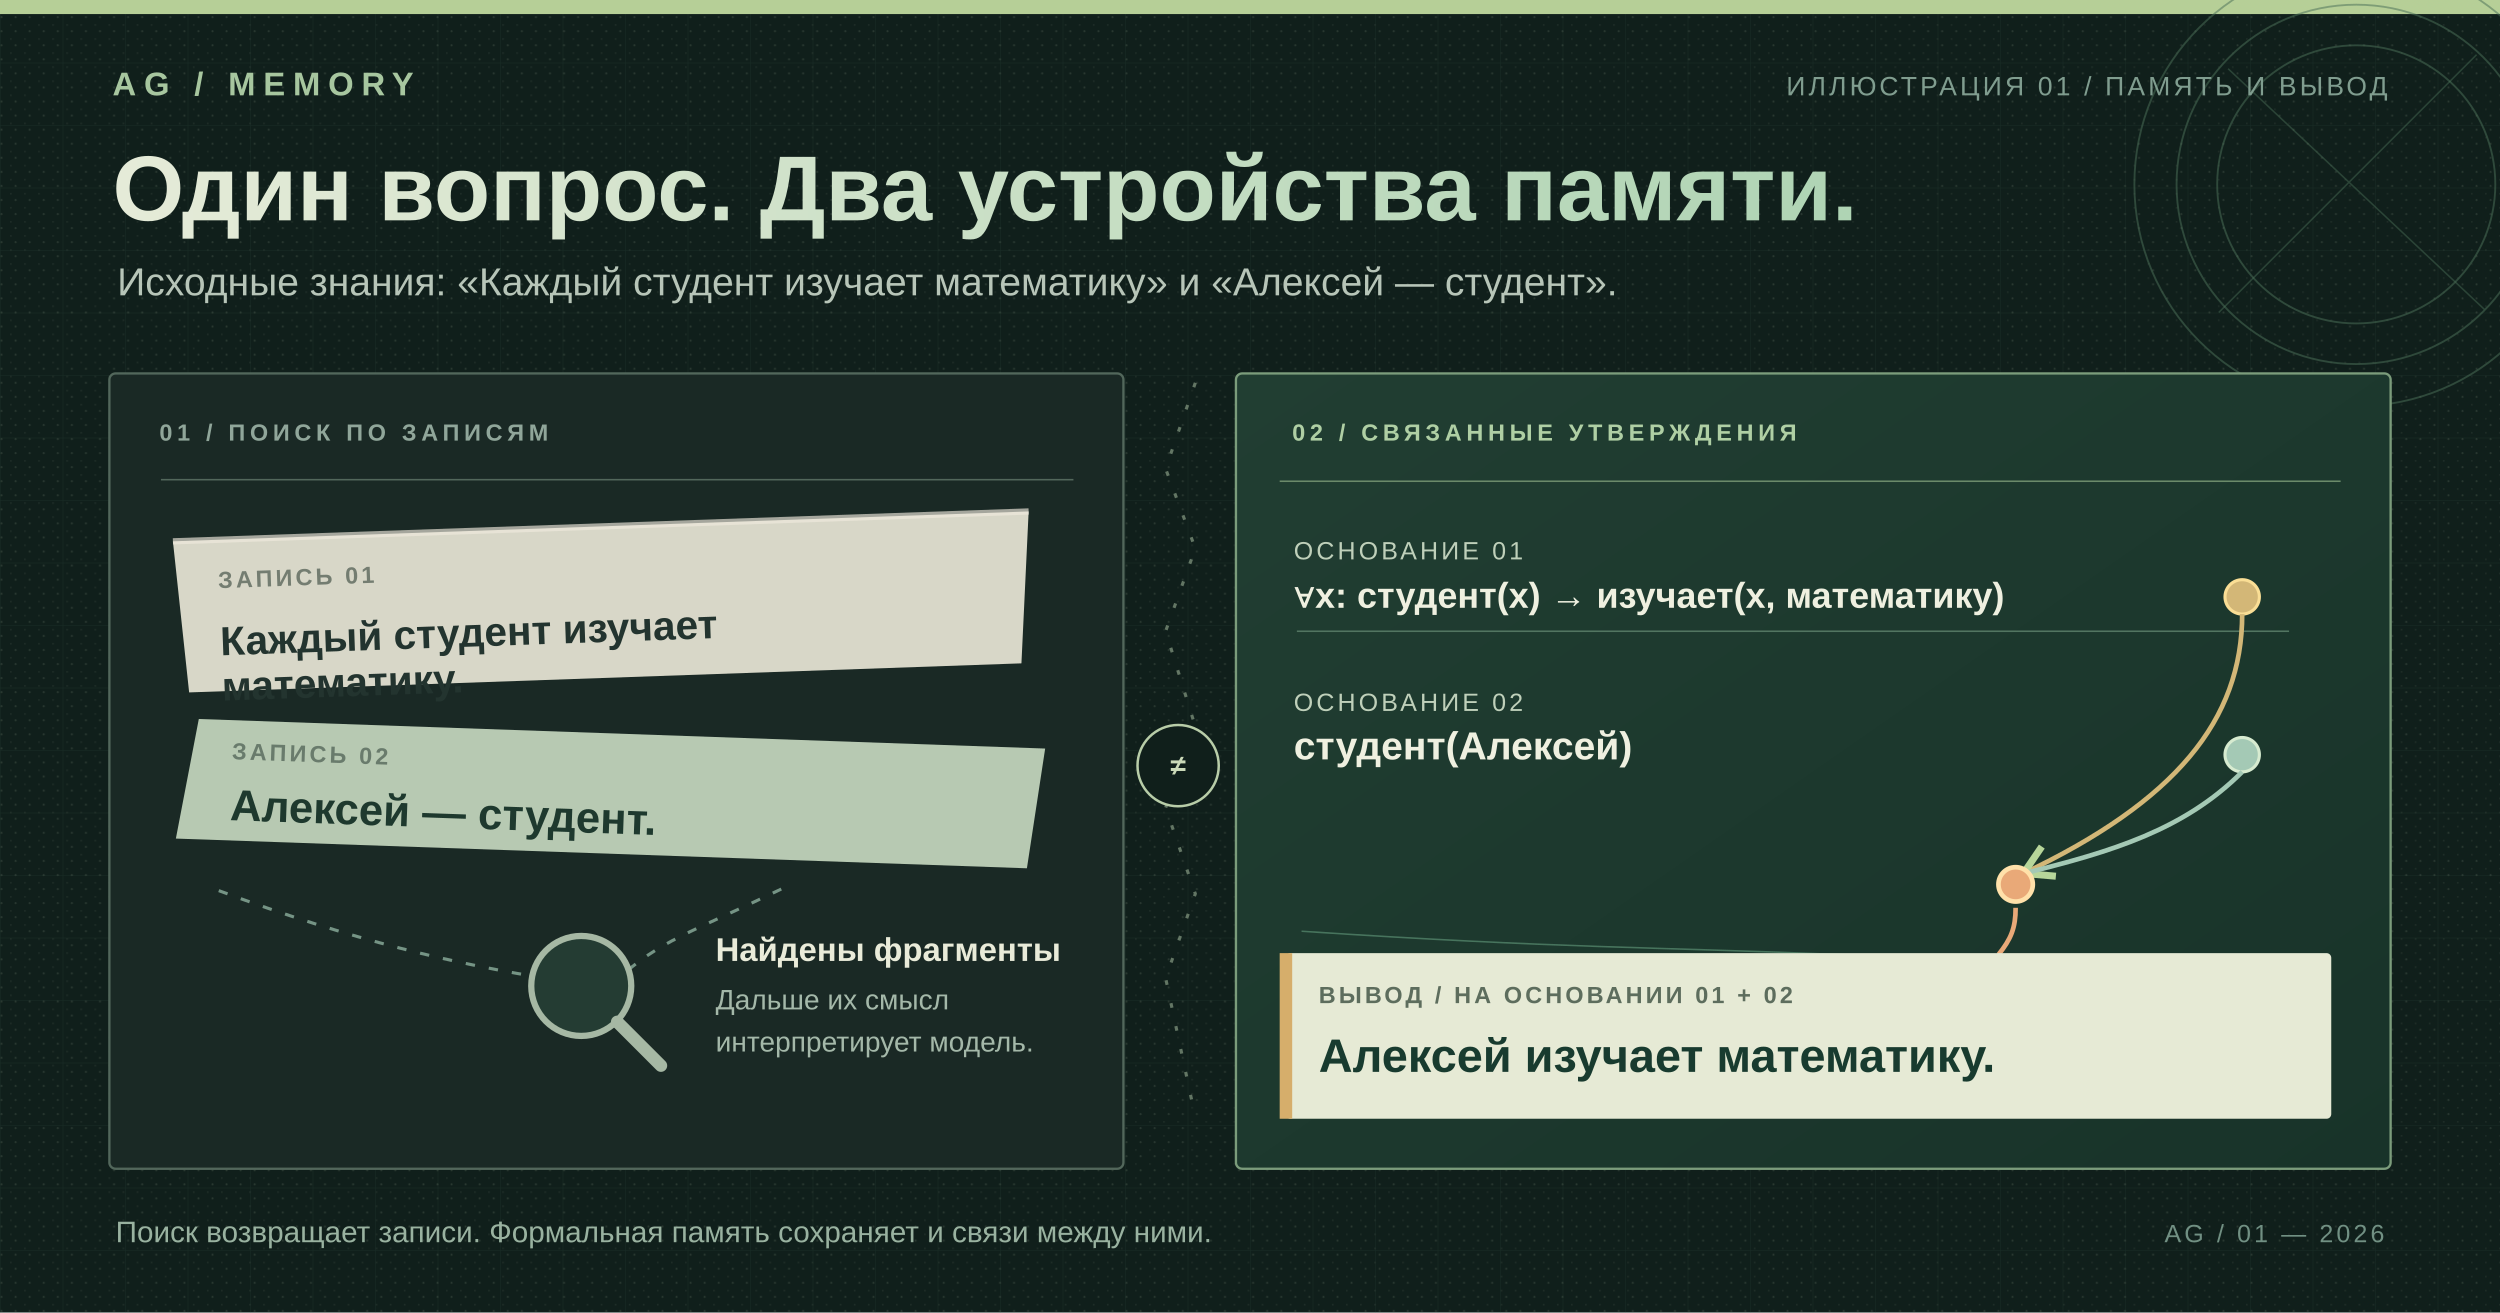
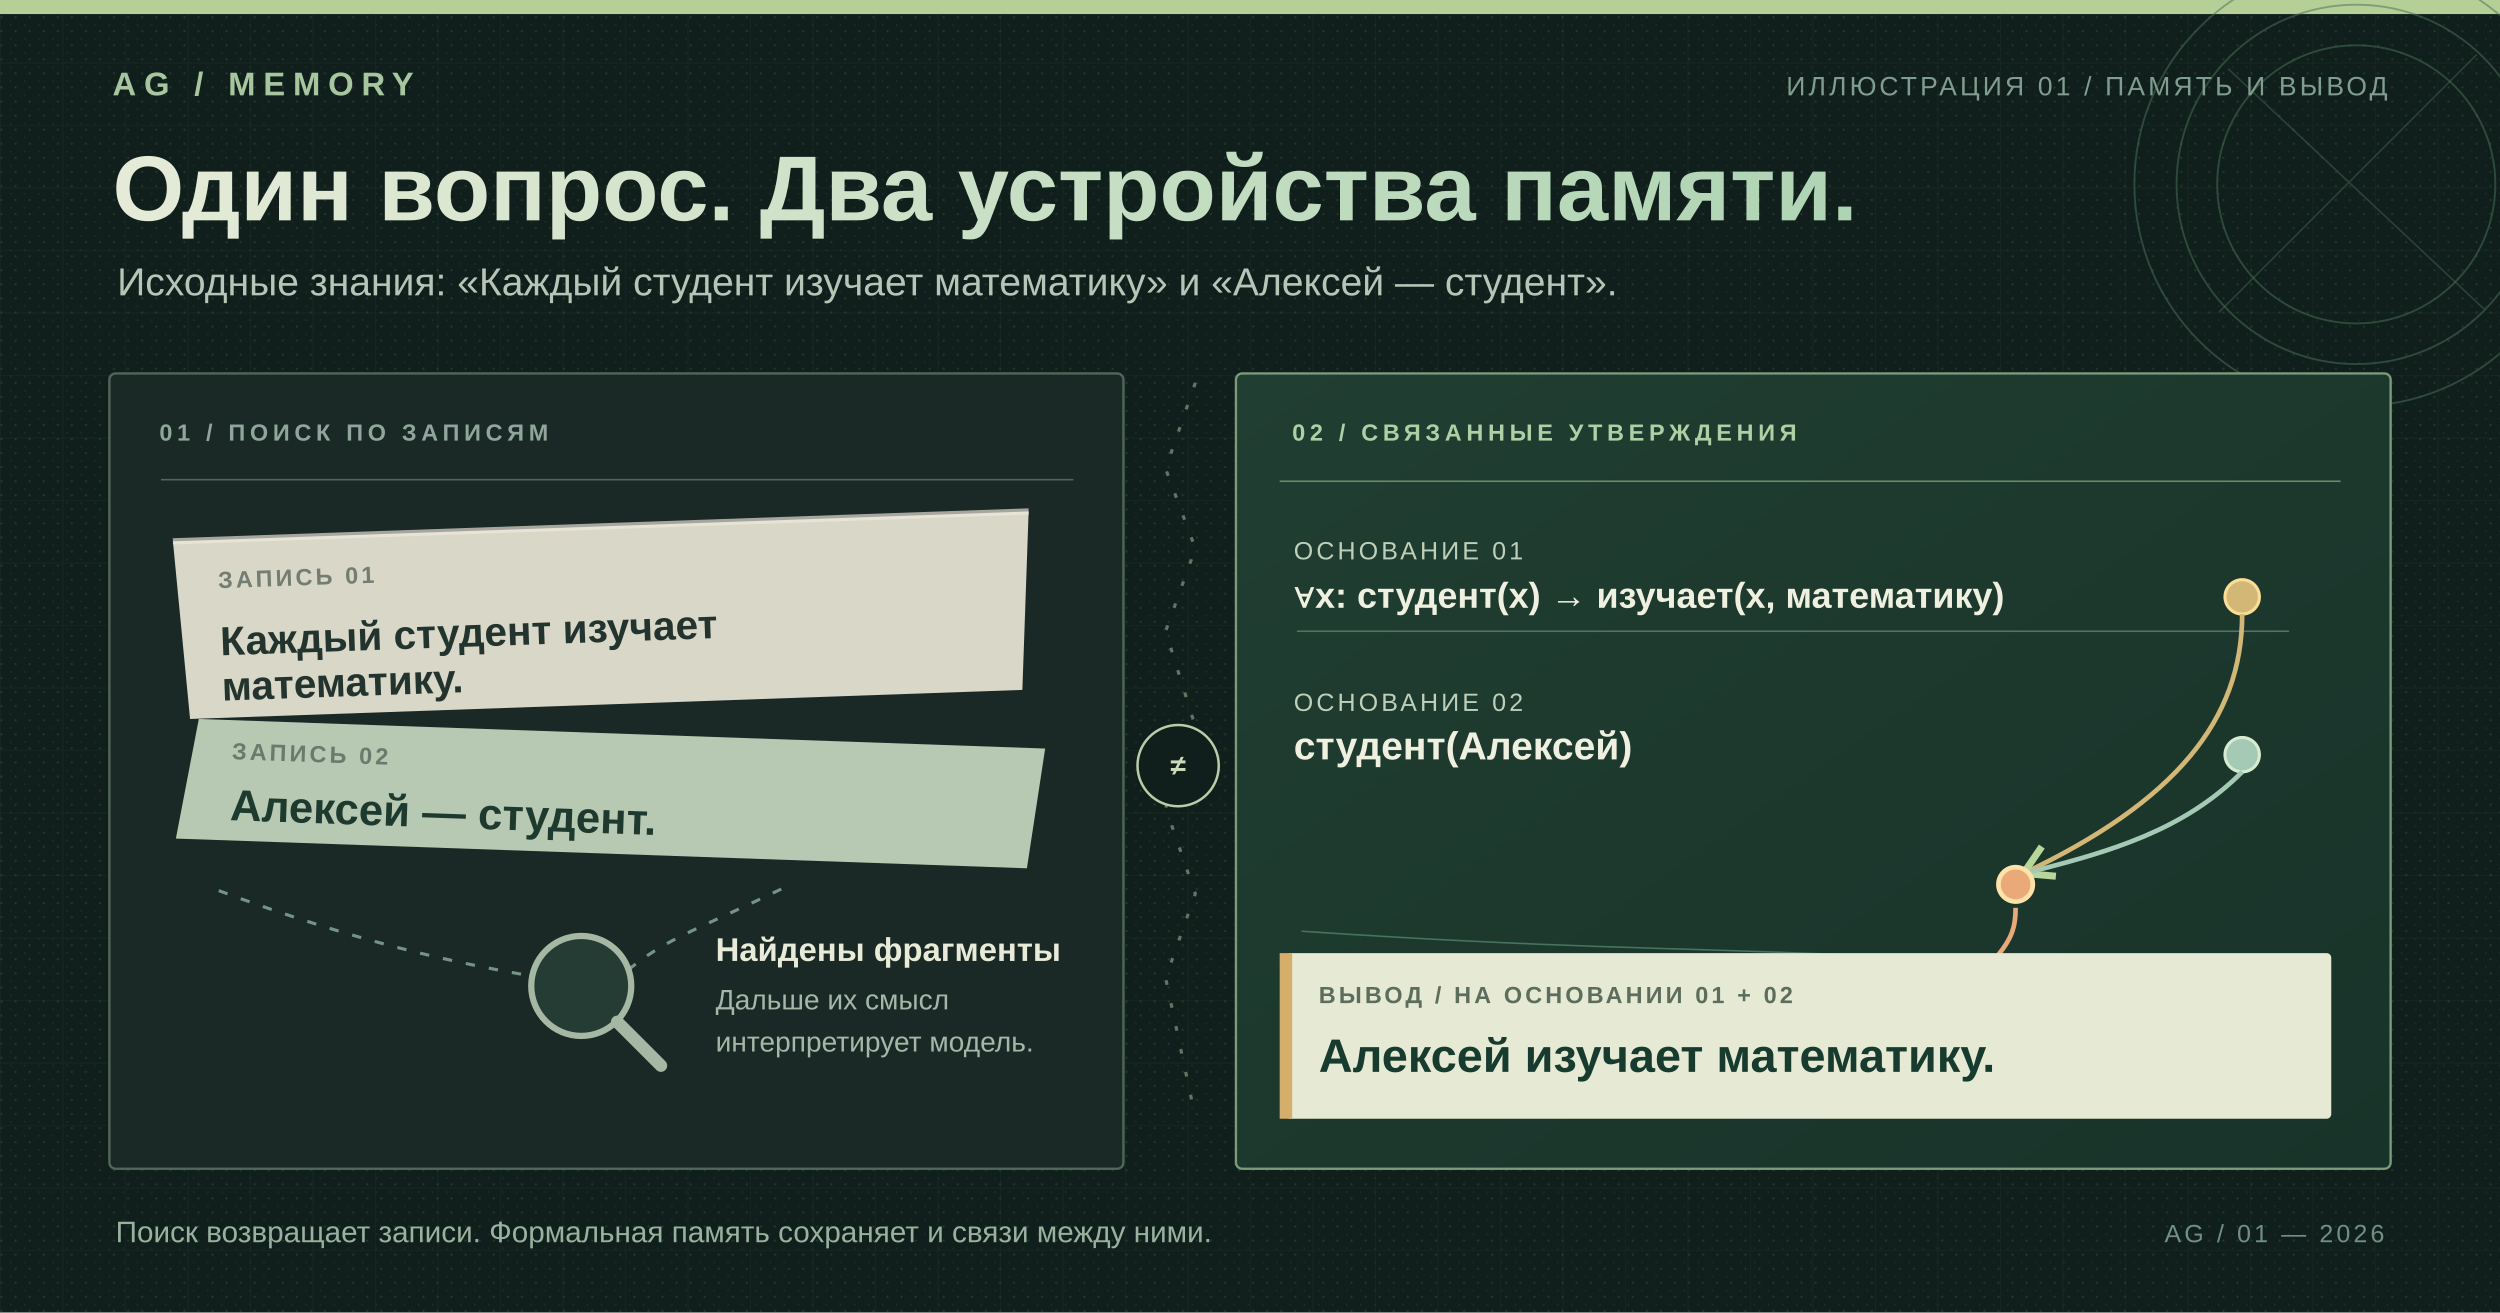
<svg xmlns="http://www.w3.org/2000/svg" width="1600" height="840" viewBox="0 0 1600 840" role="img" aria-labelledby="ttl desc">
  <defs>
    <pattern id="grid" width="40" height="40" patternUnits="userSpaceOnUse">
      <path d="M40 0H0V40" fill="none" stroke="#345347" stroke-width=".6" opacity=".28" />
    </pattern>
    <pattern id="grain" width="9" height="9" patternUnits="userSpaceOnUse">
      <circle cx="1" cy="2" r=".7" fill="#c5d3b5" opacity=".13" />
      <circle cx="7" cy="7" r=".55" fill="#c5d3b5" opacity=".1" />
    </pattern>
    <linearGradient id="rightPanel" x1="0" x2="1" y1="0" y2="1">
      <stop stop-color="#213e32" />
      <stop offset="1" stop-color="#183329" />
    </linearGradient>
    <linearGradient id="ink" x1="0" x2="1">
      <stop stop-color="#E5EBD8" />
      <stop offset="1" stop-color="#AFD4B4" />
    </linearGradient>
    <marker id="arr" markerWidth="9" markerHeight="9" refX="7" refY="4.5" orient="auto">
      <path d="M1 1 L7 4.5 L1 8" fill="none" stroke="#B7D69A" stroke-width="1.5" />
    </marker>
  </defs>
  <rect width="1600" height="840" fill="#101f1b" />
  <rect width="1600" height="840" fill="url(#grid)" />
  <rect width="1600" height="840" fill="url(#grain)" />
  <path d="M0 0H1600V9H0Z" fill="#B6CF97" />
  <circle cx="1508" cy="118" r="142" fill="none" stroke="#4b7058" stroke-width="1.2" opacity=".52" />
  <circle cx="1508" cy="118" r="115" fill="none" stroke="#4b7058" stroke-width="1.2" opacity=".52" />
  <circle cx="1508" cy="118" r="89" fill="none" stroke="#4b7058" stroke-width="1.2" opacity=".52" />
  <path d="M1420 200L1585 35M1426 44L1590 198" stroke="#4b7058" opacity=".45" />
  <text x="72" y="61" font-family="Arial,Helvetica,sans-serif" font-size="21" font-weight="700" fill="#A7C69F" letter-spacing="5">AG / MEMORY</text>
  <text x="1528" y="61" font-family="Arial,Helvetica,sans-serif" font-size="17" text-anchor="end" fill="#809D8F" letter-spacing="2">ИЛЛЮСТРАЦИЯ 01     /     ПАМЯТЬ И ВЫВОД</text>
  <text x="72" y="141" font-family="Arial,Helvetica,sans-serif" font-size="59" font-weight="700" fill="url(#ink)">Один вопрос. Два устройства памяти.</text>
  <text x="75" y="189" font-family="Arial,Helvetica,sans-serif" font-size="25" fill="#B7C5B8">Исходные знания: «Каждый студент изучает математику» и «Алексей — студент».</text>
  <rect x="70" y="239" width="649" height="509" rx="4" fill="#1A2925" stroke="#52675b" stroke-width="1.5" />
  <text x="102" y="282" font-family="Arial,Helvetica,sans-serif" font-size="15" font-weight="700" fill="#90A69A" letter-spacing="3">01   /   ПОИСК ПО ЗАПИСЯМ</text>
  <path d="M103 307H687" stroke="#52675b" />
  <g transform="rotate(-2 382 380)">
-     <path d="M112 337H660L652 434H119Z" fill="#D8D7C8" />
+     <path d="M112 337H660L652 451H119Z" fill="#D8D7C8" />
    <path d="M112 337H660" stroke="#f0eadd" stroke-width="4" opacity=".65" />
    <text x="140" y="368" font-family="Arial,Helvetica,sans-serif" font-size="15" font-weight="700" letter-spacing="2" fill="#747D71">ЗАПИСЬ 01</text>
    <text x="140" y="411" font-family="Arial,Helvetica,sans-serif" font-size="26" font-weight="700" fill="#23342F">Каждый студент изучает</text>
    <text x="140" y="440" font-family="Arial,Helvetica,sans-serif" font-size="26" font-weight="700" fill="#23342F">математику.</text>
  </g>
  <g transform="rotate(2 380 500)">
    <path d="M126 469H668L659 546H114Z" fill="#B7C9B2" />
    <text x="148" y="494" font-family="Arial,Helvetica,sans-serif" font-size="15" font-weight="700" letter-spacing="2" fill="#697B6C">ЗАПИСЬ 02</text>
    <text x="148" y="533" font-family="Arial,Helvetica,sans-serif" font-size="28" font-weight="700" fill="#1e392e">Алексей — студент.</text>
  </g>
  <path d="M140 570C226 602 291 617 355 627" fill="none" stroke="#759485" stroke-width="2" stroke-dasharray="6 9" />
  <path d="M500 569C442 597 422 602 395 627" fill="none" stroke="#759485" stroke-width="2" stroke-dasharray="6 9" />
  <circle cx="372" cy="631" r="32" fill="#243c33" stroke="#A6B8A4" stroke-width="4" />
  <path d="M395 654L423 682" stroke="#A6B8A4" stroke-width="8" stroke-linecap="round" />
  <text x="458" y="615" font-family="Arial,Helvetica,sans-serif" font-size="21" fill="#E9EBD9" font-weight="700">Найдены фрагменты</text>
  <text x="458" y="646" font-family="Arial,Helvetica,sans-serif" font-size="18" fill="#A4B8A9">Дальше их смысл</text>
  <text x="458" y="673" font-family="Arial,Helvetica,sans-serif" font-size="18" fill="#A4B8A9">интерпретирует модель.</text>
  <path d="M765 245L746 300L765 351L746 404L765 465L746 517L765 572L746 626L765 715" fill="none" stroke="#869B83" stroke-width="2" stroke-dasharray="3 12" opacity=".7" />
  <rect x="728" y="464" width="52" height="52" rx="26" fill="#101F1B" stroke="#b8cda8" stroke-width="1.6" />
  <text x="754" y="496" font-family="Arial,Helvetica,sans-serif" text-anchor="middle" font-size="18" font-weight="700" fill="#cbdab9">≠</text>
  <rect x="791" y="239" width="739" height="509" rx="4" fill="url(#rightPanel)" stroke="#7B9C7B" stroke-width="1.5" />
  <path d="M819 308H1498" stroke="#6b8a6a" />
  <text x="827" y="282" font-family="Arial,Helvetica,sans-serif" font-size="15" font-weight="700" fill="#AFCFA4" letter-spacing="3">02   /   СВЯЗАННЫЕ УТВЕРЖДЕНИЯ</text>
  <text x="828" y="358" font-family="Arial,Helvetica,sans-serif" font-size="16" fill="#BFD0BA" letter-spacing="2">ОСНОВАНИЕ 01</text>
  <text x="828" y="389" font-family="Arial,Helvetica,sans-serif" font-size="23" fill="#EFF0E0" font-weight="700">∀x: студент(x) → изучает(x, математику)</text>
  <path d="M830 404H1465" stroke="#527561" />
  <text x="828" y="455" font-family="Arial,Helvetica,sans-serif" font-size="16" fill="#BFD0BA" letter-spacing="2">ОСНОВАНИЕ 02</text>
  <text x="828" y="486" font-family="Arial,Helvetica,sans-serif" font-size="25" fill="#EFF0E0" font-weight="700">студент(Алексей)</text>
  <circle cx="1435" cy="382" r="11" fill="#D3B777" stroke="#FADE95" stroke-width="2" />
  <circle cx="1435" cy="483" r="11" fill="#A4C9B5" stroke="#D7EBD0" stroke-width="2" />
  <path d="M1435 393 C1435 461 1392 513 1295 559" fill="none" stroke="#D3B777" stroke-width="3" marker-end="url(#arr)" />
  <path d="M1435 494 C1398 531 1352 545 1295 559" fill="none" stroke="#A4C9B5" stroke-width="3" />
  <circle cx="1290" cy="566" r="11" fill="#E9A978" stroke="#FFE1AA" stroke-width="3" />
  <path d="M1290 581C1290 594 1287 601 1279 611" fill="none" stroke="#E9A978" stroke-width="3" />
  <path d="M833 596C999 607 1059 606 1180 611" fill="none" stroke="#47745d" stroke-width="1" />
  <rect x="823" y="610" width="669" height="106" fill="#E6EAD5" rx="3" />
  <path d="M823 610V716" stroke="#D6AE6B" stroke-width="8" />
  <text x="844" y="642" font-family="Arial,Helvetica,sans-serif" font-size="15" font-weight="700" fill="#5D6D5D" letter-spacing="2">ВЫВОД  /  НА ОСНОВАНИИ 01 + 02</text>
  <text x="844" y="686" font-family="Arial,Helvetica,sans-serif" font-size="30" font-weight="700" fill="#183B2F">Алексей изучает математику.</text>
  <text x="74" y="795" font-family="Arial,Helvetica,sans-serif" font-size="19" fill="#99B2A0">Поиск возвращает записи. Формальная память сохраняет и связи между ними.</text>
  <text x="1526" y="795" font-family="Arial,Helvetica,sans-serif" font-size="16" text-anchor="end" letter-spacing="2" fill="#719083">AG / 01 — 2026</text>
</svg>
